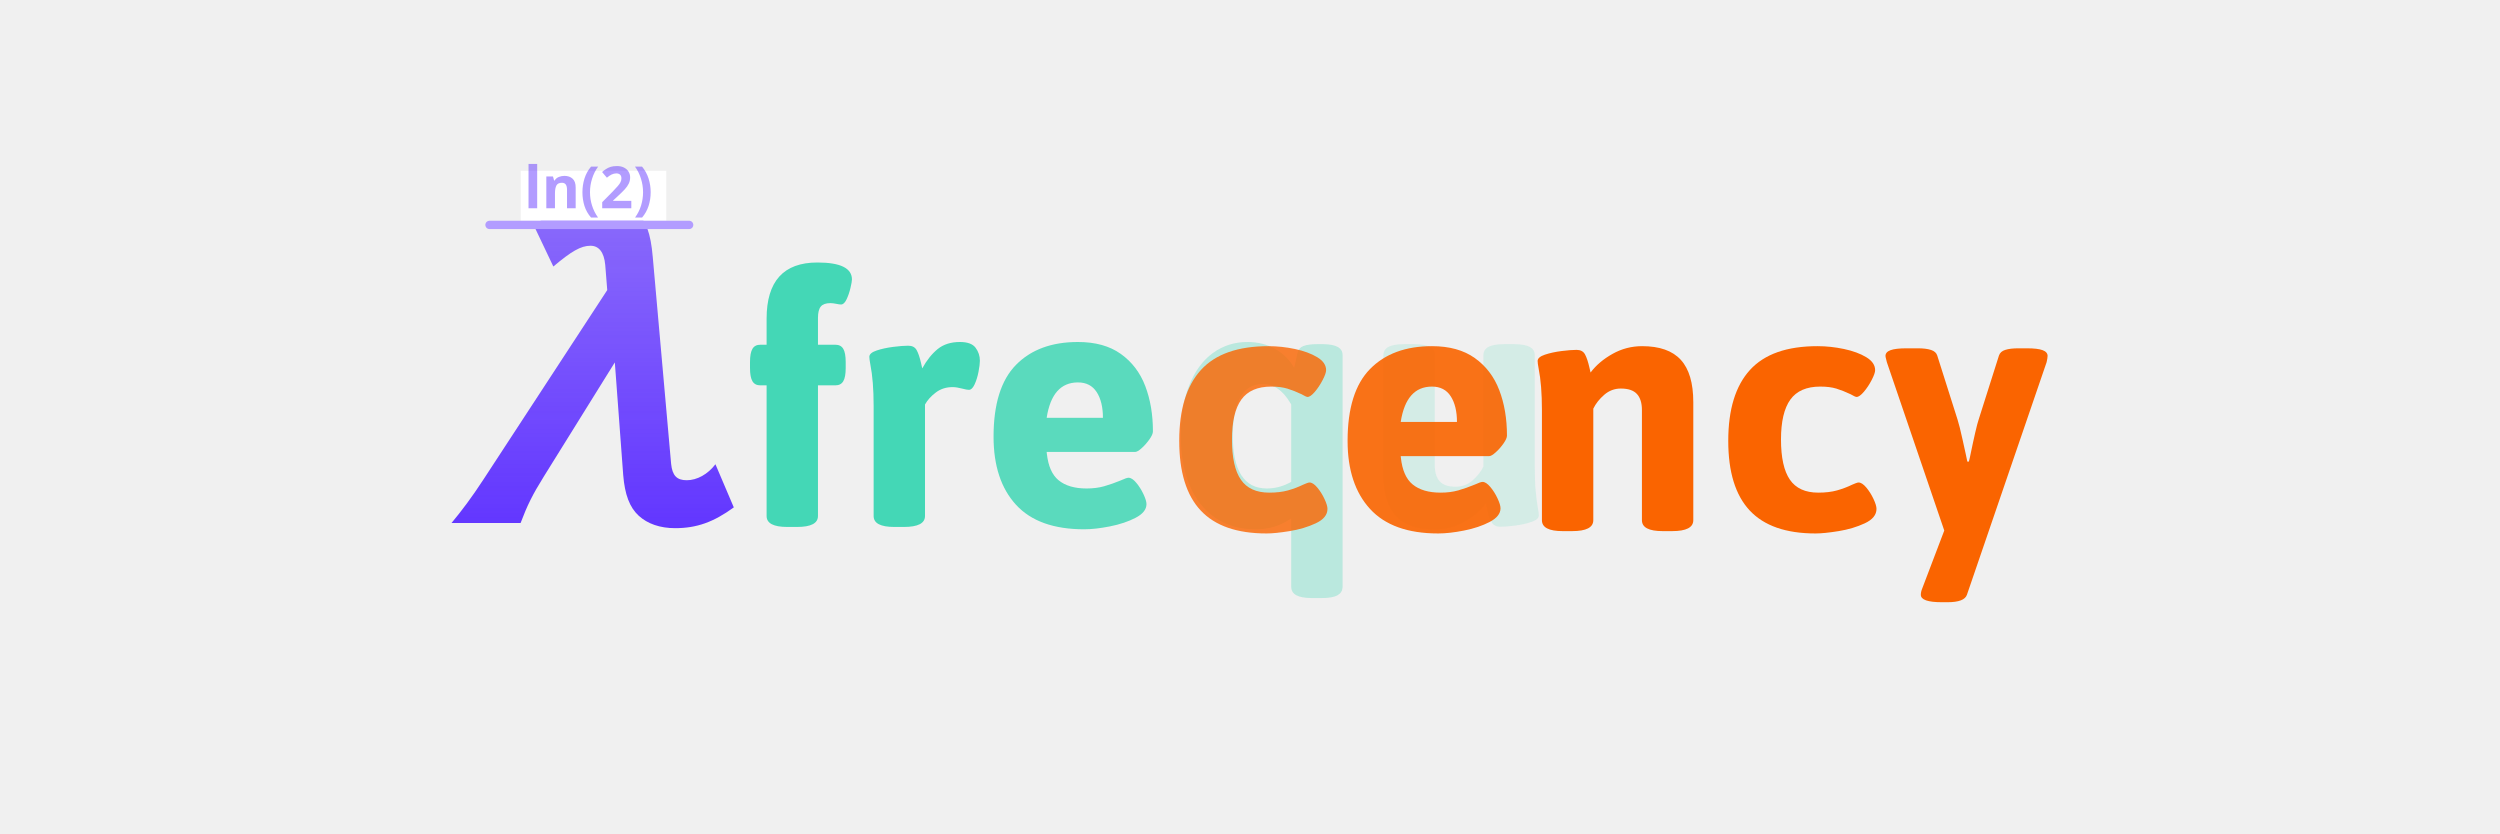
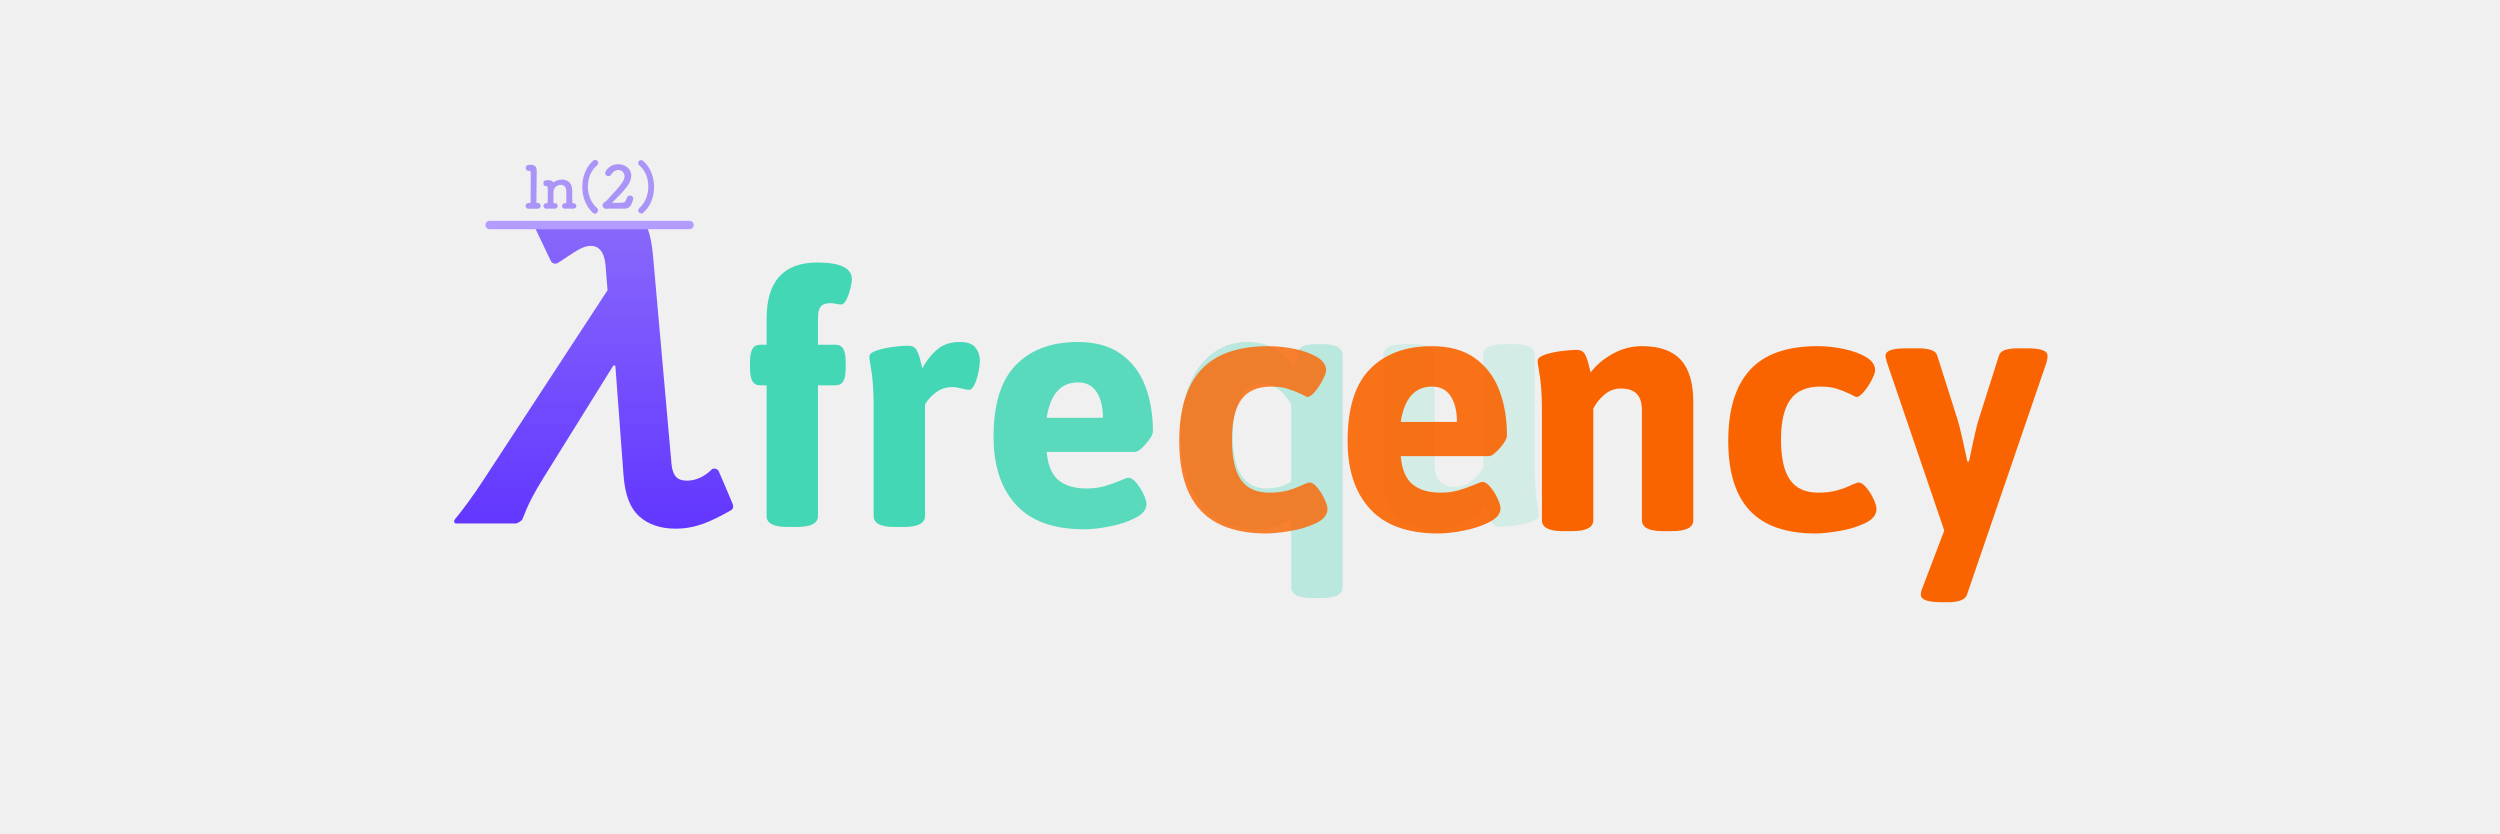
- <svg xmlns="http://www.w3.org/2000/svg" width="600px" height="200px" viewBox="0 0 600 200" version="1.1">
+ <svg xmlns="http://www.w3.org/2000/svg" xmlns:xlink="http://www.w3.org/1999/xlink" width="600px" height="200px" viewBox="0 0 600 200" version="1.1">
  <defs>
-     <linearGradient x1="50%" y1="0%" x2="50%" y2="100%" id="linearGradient-1">
+     <rect id="path-1" x="0" y="0" width="73" height="74" />
+     <linearGradient x1="50%" y1="0%" x2="50%" y2="100%" id="linearGradient-3">
      <stop stop-color="#6236FF" stop-opacity="0.71" offset="0%" />
      <stop stop-color="#6236FF" offset="100%" />
    </linearGradient>
  </defs>
  <g id="Header-Photo-Copy-3" stroke="none" stroke-width="1" fill="none" fill-rule="evenodd">
    <g id="Group" transform="translate(180, 63)" fill-rule="nonzero">
      <path d="M164.297,64.031 C166.828,64.031 169.195,63.414 171.398,62.18 C173.602,60.945 175.359,59.438 176.672,57.656 L176.672,57.656 L176.906,58.828 C177.156,60.297 177.492,61.43 177.914,62.227 C178.336,63.023 179.047,63.422 180.047,63.422 C180.953,63.422 182.148,63.328 183.633,63.141 C185.117,62.953 186.438,62.656 187.594,62.25 C188.75,61.844 189.328,61.328 189.328,60.703 C189.328,60.359 189.25,59.766 189.094,58.922 C188.875,57.641 188.695,56.258 188.555,54.773 C188.414,53.289 188.344,51.234 188.344,48.609 L188.344,48.609 L188.344,22.219 C188.344,21.344 187.938,20.688 187.125,20.25 C186.312,19.812 185.047,19.594 183.328,19.594 L183.328,19.594 L181.031,19.594 C179.312,19.594 178.047,19.812 177.234,20.25 C176.422,20.688 176.016,21.344 176.016,22.219 L176.016,22.219 L176.016,48.984 C175.391,50.234 174.508,51.352 173.367,52.336 C172.227,53.32 170.891,53.812 169.359,53.812 C167.578,53.812 166.297,53.375 165.516,52.5 C164.734,51.625 164.344,50.328 164.344,48.609 L164.344,48.609 L164.344,22.219 C164.344,21.344 163.938,20.688 163.125,20.25 C162.312,19.812 161.047,19.594 159.328,19.594 L159.328,19.594 L157.031,19.594 C155.312,19.594 154.047,19.812 153.234,20.25 C152.422,20.688 152.016,21.344 152.016,22.219 L152.016,22.219 L152.016,50.484 C152.016,55.109 153.016,58.523 155.016,60.727 C157.016,62.93 160.109,64.031 164.297,64.031 Z" id="u" fill="#44D7B6" opacity="0.163" />
      <path d="M119.391,19.078 C121.922,19.078 124.172,19.656 126.141,20.812 C128.109,21.969 129.594,23.469 130.594,25.312 L130.594,25.312 L131.016,23.531 L131.076,23.269 C131.23,22.59 131.335,22.083 131.391,21.75 C131.578,20.906 132.062,20.336 132.844,20.039 C133.625,19.742 134.75,19.594 136.219,19.594 L136.219,19.594 L137.25,19.594 L137.588,19.597 C139.134,19.624 140.28,19.842 141.023,20.25 C141.82,20.688 142.219,21.344 142.219,22.219 L142.219,22.219 L142.219,77.812 L142.213,78.003 C142.16,78.815 141.763,79.431 141.023,79.852 C140.227,80.305 138.969,80.531 137.25,80.531 L137.25,80.531 L134.906,80.531 L134.569,80.528 C133.021,80.5 131.868,80.274 131.109,79.852 C130.297,79.398 129.891,78.719 129.891,77.812 L129.891,77.812 L129.891,61.406 L129.548,61.639 C127.133,63.234 124.419,64.031 121.406,64.031 C117.625,64.031 114.383,63.109 111.68,61.266 C108.977,59.422 106.922,56.812 105.516,53.438 C104.109,50.062 103.406,46.109 103.406,41.578 C103.406,36.859 104.086,32.805 105.445,29.414 C106.805,26.023 108.695,23.453 111.117,21.703 C113.539,19.953 116.297,19.078 119.391,19.078 Z M123.094,29.156 C120.688,29.156 118.883,30.211 117.68,32.32 C116.477,34.43 115.875,37.516 115.875,41.578 C115.875,45.766 116.555,48.922 117.914,51.047 C119.273,53.172 121.312,54.234 124.031,54.234 C126.094,54.234 128.047,53.703 129.891,52.641 L129.891,52.641 L129.891,34.078 L129.711,33.766 C127.9,30.693 125.695,29.156 123.094,29.156 Z" id="q" fill="#44D7B6" opacity="0.317" />
      <path d="M287.422,81.531 C290.109,81.531 291.656,80.938 292.062,79.75 L292.062,79.75 L311.188,23.922 C311.344,23.234 311.422,22.734 311.422,22.422 C311.422,21.797 311.023,21.336 310.227,21.039 C309.43,20.742 308.172,20.594 306.453,20.594 L306.453,20.594 L304.438,20.594 C303.125,20.594 302.07,20.719 301.273,20.969 C300.477,21.219 299.969,21.672 299.75,22.328 L299.75,22.328 L294.875,37.703 C294.5,38.766 293.797,41.797 292.766,46.797 C292.641,47.234 292.562,47.562 292.531,47.781 L292.531,47.781 L292.156,47.781 L291.828,46.188 C291.734,45.781 291.453,44.508 290.984,42.367 C290.516,40.227 290.125,38.672 289.812,37.703 L289.812,37.703 L284.938,22.328 C284.75,21.703 284.258,21.258 283.461,20.992 C282.664,20.727 281.609,20.594 280.297,20.594 L280.297,20.594 L277.578,20.594 C275.828,20.594 274.547,20.742 273.734,21.039 C272.922,21.336 272.516,21.797 272.516,22.422 C272.516,22.578 272.562,22.82 272.656,23.148 C272.75,23.477 272.812,23.734 272.844,23.922 L272.844,23.922 L286.625,64.328 L281.328,78.25 C281.109,78.781 281,79.281 281,79.75 C281,80.938 282.672,81.531 286.016,81.531 L286.016,81.531 L287.422,81.531 Z" id="Path" fill="#FA6400" />
      <path d="M255.734,65.031 C257.109,65.031 258.953,64.844 261.266,64.469 C263.578,64.094 265.672,63.469 267.547,62.594 C269.422,61.719 270.359,60.562 270.359,59.125 C270.359,58.562 270.117,57.766 269.633,56.734 C269.148,55.703 268.57,54.789 267.898,53.992 C267.227,53.195 266.609,52.797 266.047,52.797 C265.891,52.797 265.656,52.859 265.344,52.984 C265.031,53.109 264.766,53.219 264.547,53.312 C263.391,53.875 262.172,54.336 260.891,54.695 C259.609,55.055 258.109,55.234 256.391,55.234 C253.266,55.234 250.992,54.195 249.57,52.117 C248.148,50.039 247.438,46.828 247.438,42.484 C247.438,38.172 248.188,34.977 249.688,32.898 C251.188,30.82 253.578,29.781 256.859,29.781 C258.391,29.781 259.688,29.945 260.75,30.273 C261.812,30.602 262.938,31.047 264.125,31.609 C264.875,32.047 265.359,32.266 265.578,32.266 C266.047,32.266 266.633,31.852 267.336,31.023 C268.039,30.195 268.664,29.25 269.211,28.188 C269.758,27.125 270.031,26.344 270.031,25.844 C270.031,24.625 269.32,23.586 267.898,22.727 C266.477,21.867 264.695,21.211 262.555,20.758 C260.414,20.305 258.297,20.078 256.203,20.078 C248.859,20.078 243.453,21.984 239.984,25.797 C236.516,29.609 234.781,35.281 234.781,42.812 C234.781,50.281 236.5,55.852 239.938,59.523 C243.375,63.195 248.641,65.031 255.734,65.031 Z" id="Path" fill="#FA6400" />
      <path d="M197.328,64.469 C200.703,64.469 202.391,63.594 202.391,61.844 L202.391,61.844 L202.391,35.078 C202.984,33.859 203.859,32.75 205.016,31.75 C206.172,30.75 207.5,30.25 209,30.25 C210.781,30.25 212.07,30.688 212.867,31.562 C213.664,32.438 214.062,33.719 214.062,35.406 L214.062,35.406 L214.062,61.844 C214.062,63.594 215.719,64.469 219.031,64.469 L219.031,64.469 L221.328,64.469 C224.703,64.469 226.391,63.594 226.391,61.844 L226.391,61.844 L226.391,33.531 C226.391,28.938 225.391,25.547 223.391,23.359 C221.391,21.172 218.297,20.078 214.109,20.078 C211.578,20.078 209.211,20.695 207.008,21.93 C204.805,23.164 203.047,24.656 201.734,26.406 L201.734,26.406 L201.453,25.188 C201.141,23.812 200.789,22.766 200.398,22.047 C200.008,21.328 199.328,20.969 198.359,20.969 C197.453,20.969 196.258,21.062 194.773,21.25 C193.289,21.438 191.961,21.727 190.789,22.117 C189.617,22.508 189.031,23.016 189.031,23.641 C189.031,23.984 189.109,24.578 189.266,25.422 C189.797,28.078 190.062,31.406 190.062,35.406 L190.062,35.406 L190.062,61.844 C190.062,63.594 191.719,64.469 195.031,64.469 L195.031,64.469 L197.328,64.469 Z" id="Path" fill="#FA6400" />
      <path d="M163.672,20.078 C167.859,20.078 171.289,21.031 173.961,22.938 C176.633,24.844 178.586,27.406 179.82,30.625 C181.055,33.844 181.672,37.484 181.672,41.547 C181.672,42.016 181.398,42.641 180.852,43.422 C180.305,44.203 179.688,44.906 179,45.531 C178.312,46.156 177.781,46.469 177.406,46.469 L177.406,46.469 L156.172,46.469 L156.209,46.847 C156.53,49.835 157.463,51.967 159.008,53.242 C160.617,54.57 162.859,55.234 165.734,55.234 C167.297,55.234 168.711,55.055 169.977,54.695 C171.242,54.336 172.594,53.859 174.031,53.266 C174.906,52.859 175.5,52.656 175.812,52.656 C176.375,52.656 176.992,53.055 177.664,53.852 C178.336,54.648 178.914,55.562 179.398,56.594 C179.883,57.625 180.125,58.422 180.125,58.984 C180.125,60.266 179.258,61.359 177.523,62.266 C175.789,63.172 173.742,63.859 171.383,64.328 C169.023,64.797 166.953,65.031 165.172,65.031 C157.859,65.031 152.406,63.07 148.812,59.148 C145.219,55.227 143.422,49.781 143.422,42.812 C143.422,34.969 145.219,29.219 148.812,25.562 C152.406,21.906 157.359,20.078 163.672,20.078 Z M163.672,29.781 C159.547,29.781 157.047,32.609 156.172,38.266 L156.172,38.266 L169.672,38.266 C169.672,35.703 169.172,33.648 168.172,32.102 C167.172,30.555 165.672,29.781 163.672,29.781 Z" id="Path-3" fill="#FA6400" opacity="0.906" />
      <path d="M123.969,65.031 C125.344,65.031 127.188,64.844 129.5,64.469 C131.812,64.094 133.906,63.469 135.781,62.594 C137.656,61.719 138.594,60.562 138.594,59.125 C138.594,58.562 138.352,57.766 137.867,56.734 C137.383,55.703 136.805,54.789 136.133,53.992 C135.461,53.195 134.844,52.797 134.281,52.797 C134.125,52.797 133.891,52.859 133.578,52.984 C133.266,53.109 133,53.219 132.781,53.312 C131.625,53.875 130.406,54.336 129.125,54.695 C127.844,55.055 126.344,55.234 124.625,55.234 C121.5,55.234 119.227,54.195 117.805,52.117 C116.383,50.039 115.672,46.828 115.672,42.484 C115.672,38.172 116.422,34.977 117.922,32.898 C119.422,30.82 121.812,29.781 125.094,29.781 C126.625,29.781 127.922,29.945 128.984,30.273 C130.047,30.602 131.172,31.047 132.359,31.609 C133.109,32.047 133.594,32.266 133.812,32.266 C134.281,32.266 134.867,31.852 135.57,31.023 C136.273,30.195 136.898,29.25 137.445,28.188 C137.992,27.125 138.266,26.344 138.266,25.844 C138.266,24.625 137.555,23.586 136.133,22.727 C134.711,21.867 132.93,21.211 130.789,20.758 C128.648,20.305 126.531,20.078 124.438,20.078 C117.094,20.078 111.688,21.984 108.219,25.797 C104.75,29.609 103.016,35.281 103.016,42.812 C103.016,50.281 104.734,55.852 108.172,59.523 C111.609,63.195 116.875,65.031 123.969,65.031 Z" id="Path" fill="#FA6400" opacity="0.808" />
      <path d="M78.703,19.078 C82.891,19.078 86.32,20.031 88.992,21.938 C91.664,23.844 93.617,26.406 94.852,29.625 C96.086,32.844 96.703,36.484 96.703,40.547 C96.703,41.016 96.43,41.641 95.883,42.422 C95.336,43.203 94.719,43.906 94.031,44.531 C93.344,45.156 92.812,45.469 92.438,45.469 L92.438,45.469 L71.203,45.469 L71.24,45.847 C71.561,48.835 72.494,50.967 74.039,52.242 C75.648,53.57 77.891,54.234 80.766,54.234 C82.328,54.234 83.742,54.055 85.008,53.695 C86.273,53.336 87.625,52.859 89.062,52.266 C89.938,51.859 90.531,51.656 90.844,51.656 C91.406,51.656 92.023,52.055 92.695,52.852 C93.367,53.648 93.945,54.562 94.43,55.594 C94.914,56.625 95.156,57.422 95.156,57.984 C95.156,59.266 94.289,60.359 92.555,61.266 C90.82,62.172 88.773,62.859 86.414,63.328 C84.055,63.797 81.984,64.031 80.203,64.031 C72.891,64.031 67.438,62.07 63.844,58.148 C60.25,54.227 58.453,48.781 58.453,41.812 C58.453,33.969 60.25,28.219 63.844,24.562 C67.438,20.906 72.391,19.078 78.703,19.078 Z M78.703,28.781 C74.578,28.781 72.078,31.609 71.203,37.266 L71.203,37.266 L84.703,37.266 C84.703,34.703 84.203,32.648 83.203,31.102 C82.203,29.555 80.703,28.781 78.703,28.781 Z" id="Path-2" fill="#44D7B6" opacity="0.868" />
      <path d="M36.938,63.469 C40.312,63.469 42,62.594 42,60.844 L42,60.844 L42,34.078 C42.594,33.016 43.461,32.055 44.602,31.195 C45.742,30.336 47.078,29.906 48.609,29.906 C49.266,29.906 50.062,30.031 51,30.281 C51.688,30.469 52.203,30.562 52.547,30.562 C53.047,30.562 53.5,30.125 53.906,29.25 C54.312,28.375 54.625,27.367 54.844,26.227 C55.062,25.086 55.172,24.203 55.172,23.578 C55.172,22.422 54.828,21.383 54.141,20.461 C53.453,19.539 52.203,19.078 50.391,19.078 C48.203,19.078 46.414,19.648 45.023,20.789 C43.633,21.93 42.406,23.469 41.344,25.406 L41.344,25.406 L41.062,24.188 C40.75,22.812 40.398,21.766 40.008,21.047 C39.617,20.328 38.938,19.969 37.969,19.969 C37.062,19.969 35.867,20.062 34.383,20.25 C32.898,20.438 31.57,20.727 30.398,21.117 C29.227,21.508 28.641,22.016 28.641,22.641 C28.641,22.984 28.719,23.578 28.875,24.422 C29.406,27.078 29.672,30.406 29.672,34.406 L29.672,34.406 L29.672,60.844 C29.672,62.594 31.328,63.469 34.641,63.469 L34.641,63.469 L36.938,63.469 Z" id="Path" fill="#44D7B6" />
      <path d="M11.297,63.469 C14.641,63.469 16.312,62.594 16.312,60.844 L16.312,60.844 L16.312,29.484 L20.484,29.484 C21.359,29.484 21.992,29.156 22.383,28.5 C22.773,27.844 22.969,26.781 22.969,25.312 L22.969,25.312 L22.969,23.906 C22.969,22.438 22.773,21.375 22.383,20.719 C21.992,20.062 21.359,19.734 20.484,19.734 L20.484,19.734 L16.312,19.734 L16.312,13.312 C16.312,12.031 16.539,11.117 16.992,10.57 C17.445,10.023 18.219,9.75 19.312,9.75 C19.688,9.75 20.188,9.812 20.812,9.938 C21.219,10.031 21.562,10.078 21.844,10.078 C22.344,10.078 22.789,9.664 23.18,8.836 C23.57,8.008 23.883,7.094 24.117,6.094 C24.352,5.094 24.469,4.422 24.469,4.078 C24.469,1.359 21.703,0 16.172,0 C8.047,0 3.984,4.5 3.984,13.5 L3.984,13.5 L3.984,19.734 L2.484,19.734 C1.609,19.734 0.977,20.062 0.586,20.719 C0.195,21.375 0,22.438 0,23.906 L0,23.906 L0,25.312 C0,26.781 0.195,27.844 0.586,28.5 C0.977,29.156 1.609,29.484 2.484,29.484 L2.484,29.484 L3.984,29.484 L3.984,60.844 C3.984,62.594 5.641,63.469 8.953,63.469 L8.953,63.469 L11.297,63.469 Z" id="f" fill="#44D7B6" />
    </g>
-     <g id="Logo" transform="translate(108.368, 38)">
-       <path d="M53.659,88.76 C58.833,88.76 62.857,87.322 67.744,83.775 L63.337,73.421 C61.516,75.818 58.929,77.256 56.438,77.256 C54.042,77.256 52.988,76.105 52.701,73.325 L48.293,23.664 C47.814,18.008 46.664,14.844 44.269,12.735 C42.544,11.009 39.765,10.146 36.316,10.146 C33.537,10.146 30.183,10.722 27.596,11.68 C25.105,12.543 23.284,13.502 19.739,16.09 L24.434,25.965 C28.746,22.322 31.045,20.98 33.345,20.98 C35.357,20.98 36.603,22.514 36.89,25.581 L37.37,31.621 L7.666,77.064 C4.791,81.474 2.395,84.638 0,87.514 L16.577,87.514 C18.206,83.2 19.451,80.707 22.134,76.393 L39.19,48.974 L41.202,76.009 C41.586,80.707 42.735,83.775 44.939,85.788 C47.047,87.706 50.018,88.76 53.659,88.76 Z" id="λ" fill="url(#linearGradient-1)" fill-rule="nonzero" />
-       <g id="ln2" transform="translate(9.11481, -0.009438)">
-         <rect id="Rectangle" fill="#FFFFFF" x="7.486" y="3.005" width="34.934" height="11.984" />
-         <text id="ln(2)" opacity="0.49" font-family="TsukuBRdGothic-Bold, Tsukushi B Round Gothic" font-size="14" font-weight="bold" fill="#6236FF">
-           <tspan x="8.27" y="12">ln(2)</tspan>
-         </text>
-         <line x1="-1.77474457e-15" y1="15.988" x2="47.91" y2="15.988" id="Line" stroke="#B29CFF" stroke-width="2" stroke-linecap="round" />
+     <g id="Group" transform="translate(108.368, 38)">
+       <g id="ln2" transform="translate(9.132, 0.366)">
+         <path d="M11.494,11.732 C12.012,11.732 12.264,11.382 12.264,11.032 C12.264,10.766 12.082,10.332 11.466,10.36 C11.27,10.346 11.242,10.206 11.242,10.094 L11.242,10.013 L11.242,10.013 L11.243,9.775 C11.248,8.445 11.274,4.169 11.312,2.702 L11.312,2.618 L11.312,2.618 C11.312,1.624 10.85,1.19 9.842,1.176 C9.702,1.176 9.562,1.19 9.394,1.19 C8.932,1.19 8.694,1.582 8.694,1.946 C8.694,2.31 8.904,2.646 9.324,2.646 L9.478,2.646 L9.478,2.646 C9.828,2.646 9.87,2.8 9.87,3.192 L9.869,5.174 C9.869,5.502 9.868,5.847 9.867,6.197 L9.865,6.722 C9.86,8.212 9.851,9.661 9.842,10.066 C9.842,10.318 9.786,10.36 9.604,10.36 L9.38,10.36 L9.38,10.36 C8.89,10.36 8.638,10.71 8.638,11.046 C8.638,11.326 8.848,11.76 9.436,11.732 C9.604,11.718 9.912,11.718 10.234,11.718 C10.682,11.718 11.172,11.718 11.466,11.732 L11.494,11.732 L11.494,11.732 Z M18.158,11.718 C18.326,11.704 18.606,11.704 18.9,11.704 C19.32,11.704 19.768,11.704 20.048,11.718 L20.076,11.718 L20.076,11.718 C20.58,11.718 20.832,11.396 20.832,11.074 C20.832,10.738 20.566,10.402 20.048,10.402 C19.964,10.402 19.866,10.36 19.866,10.206 C19.866,9.156 19.838,7.7 19.824,7.14 C19.768,5.362 18.55,4.732 17.36,4.732 C16.632,4.732 15.918,4.97 15.47,5.32 C15.4,5.376 15.358,5.418 15.33,5.418 C15.302,5.418 15.288,5.404 15.274,5.376 C15.05,5.012 14.588,4.872 14.014,4.872 L13.93,4.872 L13.93,4.872 C13.79,4.872 13.762,4.886 13.594,4.886 C13.132,4.886 12.908,5.25 12.908,5.614 C12.908,5.978 13.118,6.314 13.538,6.314 L13.622,6.314 L13.622,6.314 C13.846,6.314 13.958,6.496 13.958,6.664 C13.967,7.121 13.97,7.436 13.971,7.681 L13.971,8.186 C13.971,8.214 13.971,8.242 13.971,8.27 L13.968,8.439 C13.963,8.783 13.95,9.198 13.93,10.206 C13.93,10.36 13.888,10.402 13.762,10.402 L13.636,10.402 L13.636,10.402 C13.174,10.402 12.936,10.738 12.936,11.074 C12.936,11.116 12.936,11.76 13.692,11.718 C13.86,11.704 14.14,11.704 14.434,11.704 C14.854,11.704 15.302,11.704 15.582,11.718 L15.61,11.718 L15.61,11.718 C16.1,11.718 16.352,11.382 16.352,11.046 C16.352,10.794 16.198,10.374 15.582,10.402 C15.442,10.402 15.344,10.402 15.344,10.248 C15.335,9.828 15.332,9.439 15.331,9.09 L15.331,8.164 C15.332,7.896 15.335,7.672 15.344,7.504 C15.386,6.622 16.282,6.006 17.094,6.006 C17.738,6.006 18.34,6.398 18.396,7.35 C18.41,7.588 18.424,8.162 18.424,8.82 C18.424,9.268 18.41,9.758 18.41,10.192 C18.41,10.346 18.34,10.402 18.2,10.402 L18.102,10.402 L18.102,10.402 C17.64,10.402 17.402,10.738 17.402,11.074 C17.402,11.116 17.402,11.76 18.158,11.718 Z M25.27,12.922 C25.69,12.922 26.04,12.516 26.04,12.11 C26.04,11.914 25.97,11.718 25.788,11.564 C24.318,10.29 23.59,8.344 23.59,6.412 C23.59,4.48 24.318,2.562 25.774,1.344 C25.984,1.162 26.082,0.952 26.082,0.742 C26.082,0.35 25.746,0 25.34,0 C25.172,0 24.976,0.07 24.794,0.238 C23.086,1.806 22.246,4.158 22.246,6.496 C22.246,8.862 23.114,11.228 24.822,12.74 C24.976,12.866 25.13,12.922 25.27,12.922 Z M28.056,11.746 C28.7,11.704 29.484,11.69 30.282,11.69 C30.898,11.69 31.514,11.704 32.088,11.718 L32.228,11.718 L32.228,11.718 C33.376,11.718 33.88,11.214 34.174,10.346 L34.426,9.604 C34.468,9.492 34.482,9.394 34.482,9.31 C34.482,8.848 34.09,8.554 33.698,8.554 C33.376,8.554 33.054,8.736 32.914,9.184 C32.704,9.828 32.62,10.206 31.822,10.276 C31.164,10.332 30.058,10.304 29.568,10.332 C29.484,10.332 29.456,10.304 29.456,10.276 C29.456,10.248 29.47,10.22 29.498,10.192 C30.646,8.96 31.934,7.84 32.942,6.482 C33.698,5.46 34.006,4.564 34.006,3.78 C34.006,2.072 32.466,1.036 30.87,1.036 C28.868,1.036 27.734,2.604 27.734,3.192 C27.734,3.612 28.126,3.906 28.532,3.906 C28.784,3.906 29.05,3.794 29.218,3.5 C29.652,2.744 30.296,2.422 30.884,2.422 C31.682,2.422 32.382,3.01 32.382,3.934 L32.381,4.019 C32.381,4.034 32.381,4.048 32.38,4.062 L32.376,4.149 C32.328,4.835 31.898,5.743 28.14,9.716 C27.972,9.898 27.776,10.038 27.608,10.15 C27.328,10.318 27.118,10.528 27.118,10.92 C27.118,11.354 27.468,11.746 28,11.746 L28.056,11.746 L28.056,11.746 Z M36.414,12.88 C36.568,12.88 36.722,12.824 36.876,12.698 C38.598,11.214 39.48,8.862 39.48,6.51 C39.48,4.172 38.626,1.834 36.904,0.294 C36.708,0.126 36.512,0.056 36.344,0.056 C35.952,0.056 35.658,0.378 35.658,0.742 C35.658,0.938 35.742,1.162 35.966,1.344 C37.38,2.534 38.094,4.452 38.094,6.398 C38.094,8.344 37.38,10.304 35.938,11.564 C35.756,11.732 35.672,11.928 35.672,12.11 C35.672,12.502 36.008,12.88 36.414,12.88 Z" id="ln(2)" fill="#6236FF" fill-rule="nonzero" opacity="0.49" />
+         <line x1="-1.77809156e-15" y1="15.634" x2="48" y2="15.634" id="Line" stroke="#B29CFF" stroke-width="2" stroke-linecap="round" />
+       </g>
+       <g id="Rectangle-2" transform="translate(-5, 17)">
+         <mask id="mask-2" fill="white">
+           <use xlink:href="#path-1" />
+         </mask>
+         <g id="Rectangle" />
+         <path d="M58.76,71.88 C63.633,71.88 67.283,70.154 71.999,67.505 C72.404,67.278 72.851,66.872 72.404,65.789 C70.899,62.141 70.506,61.333 69.091,58.01 C68.886,57.529 67.839,57.279 67.503,57.618 C65.787,59.353 63.632,60.36 61.544,60.36 C59.144,60.36 58.088,59.208 57.8,56.424 L53.384,6.696 C52.904,1.032 51.752,-2.136 49.352,-4.248 C47.624,-5.976 44.84,-6.84 41.384,-6.84 C38.6,-6.84 35.24,-6.264 32.648,-5.304 C30.152,-4.44 28.328,-3.48 24.776,-0.888 C26.57,2.884 27.916,5.713 28.813,7.598 C29.035,8.066 29.741,8.616 30.641,8.036 C34.475,5.564 36.32,4.008 38.408,4.008 C40.424,4.008 41.672,5.544 41.96,8.616 L42.44,14.664 L12.68,60.168 C10.09,64.139 7.888,67.101 5.725,69.752 C5.483,70.049 5.68,70.632 6.02,70.632 C9.282,70.632 14.081,70.632 20.417,70.632 C20.808,70.632 21.857,69.977 21.98,69.664 C23.441,65.916 24.695,63.483 27.176,59.496 C34.547,47.653 40.075,38.771 43.76,32.849 C43.928,32.579 44.309,32.645 44.332,32.948 C44.765,38.762 45.414,47.484 46.28,59.112 C46.664,63.816 47.816,66.888 50.024,68.904 C52.136,70.824 55.112,71.88 58.76,71.88 Z" id="λ" fill="url(#linearGradient-3)" fill-rule="nonzero" mask="url(#mask-2)" />
      </g>
    </g>
  </g>
</svg>
